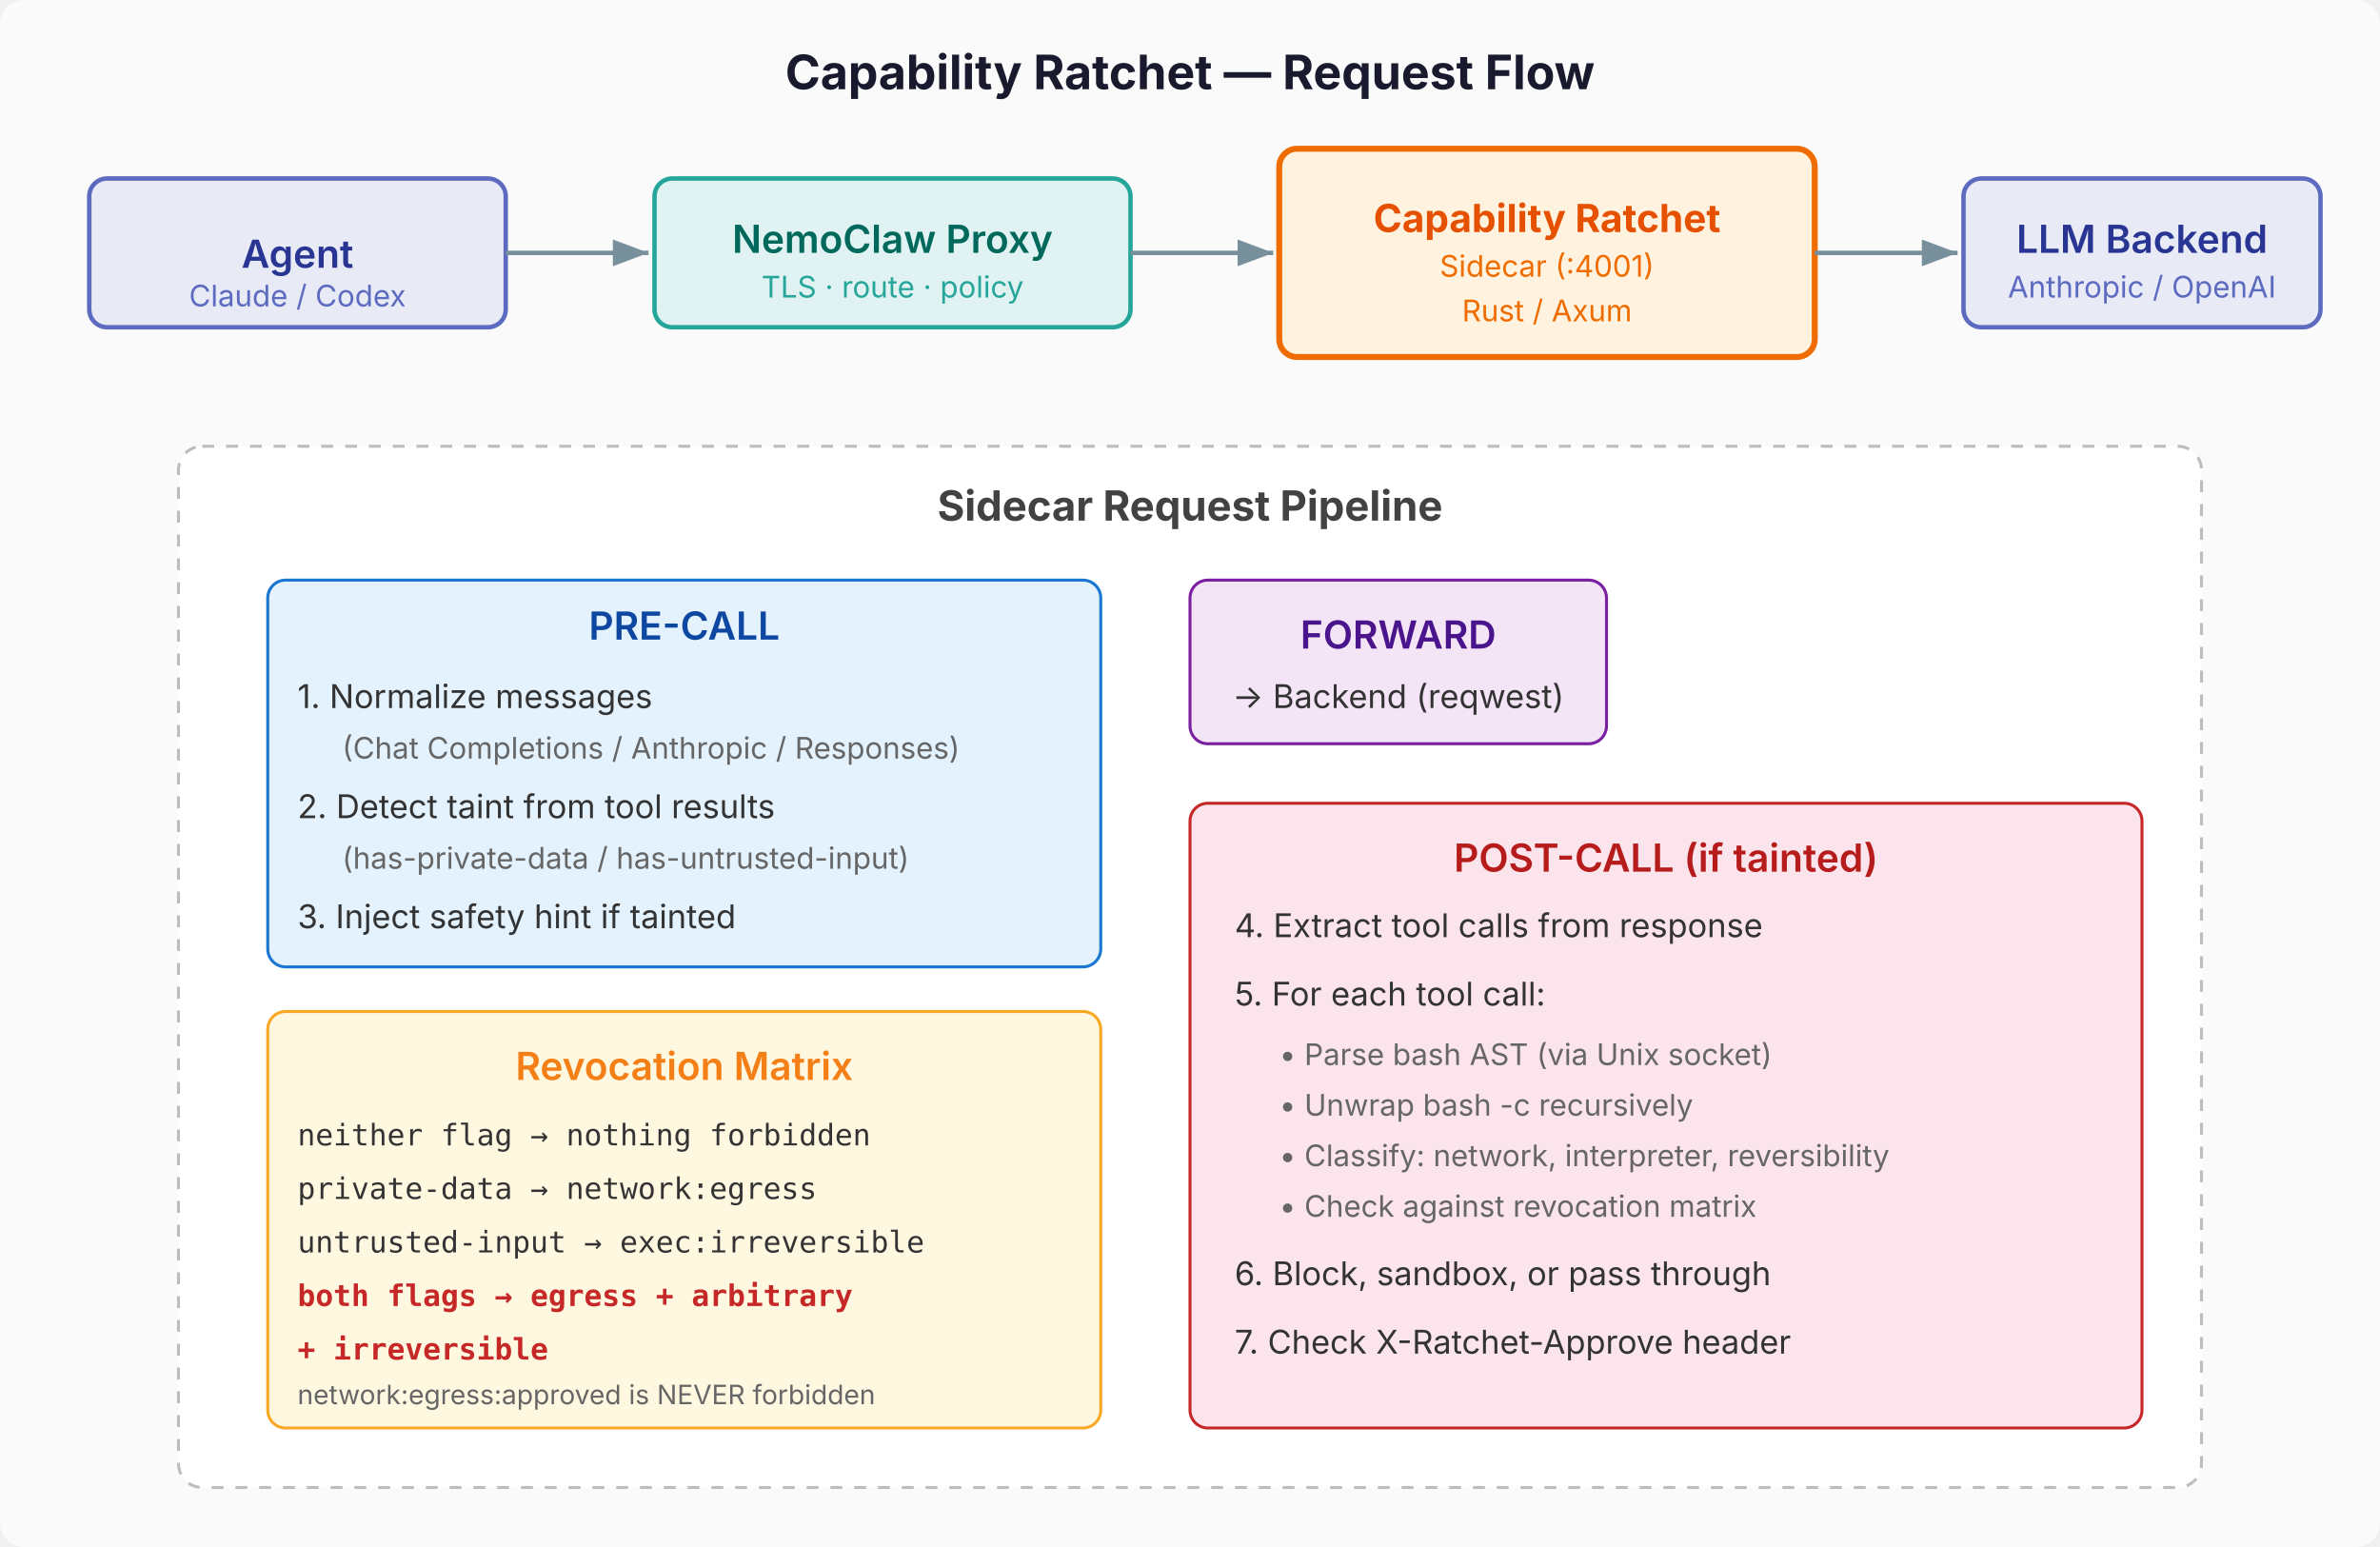
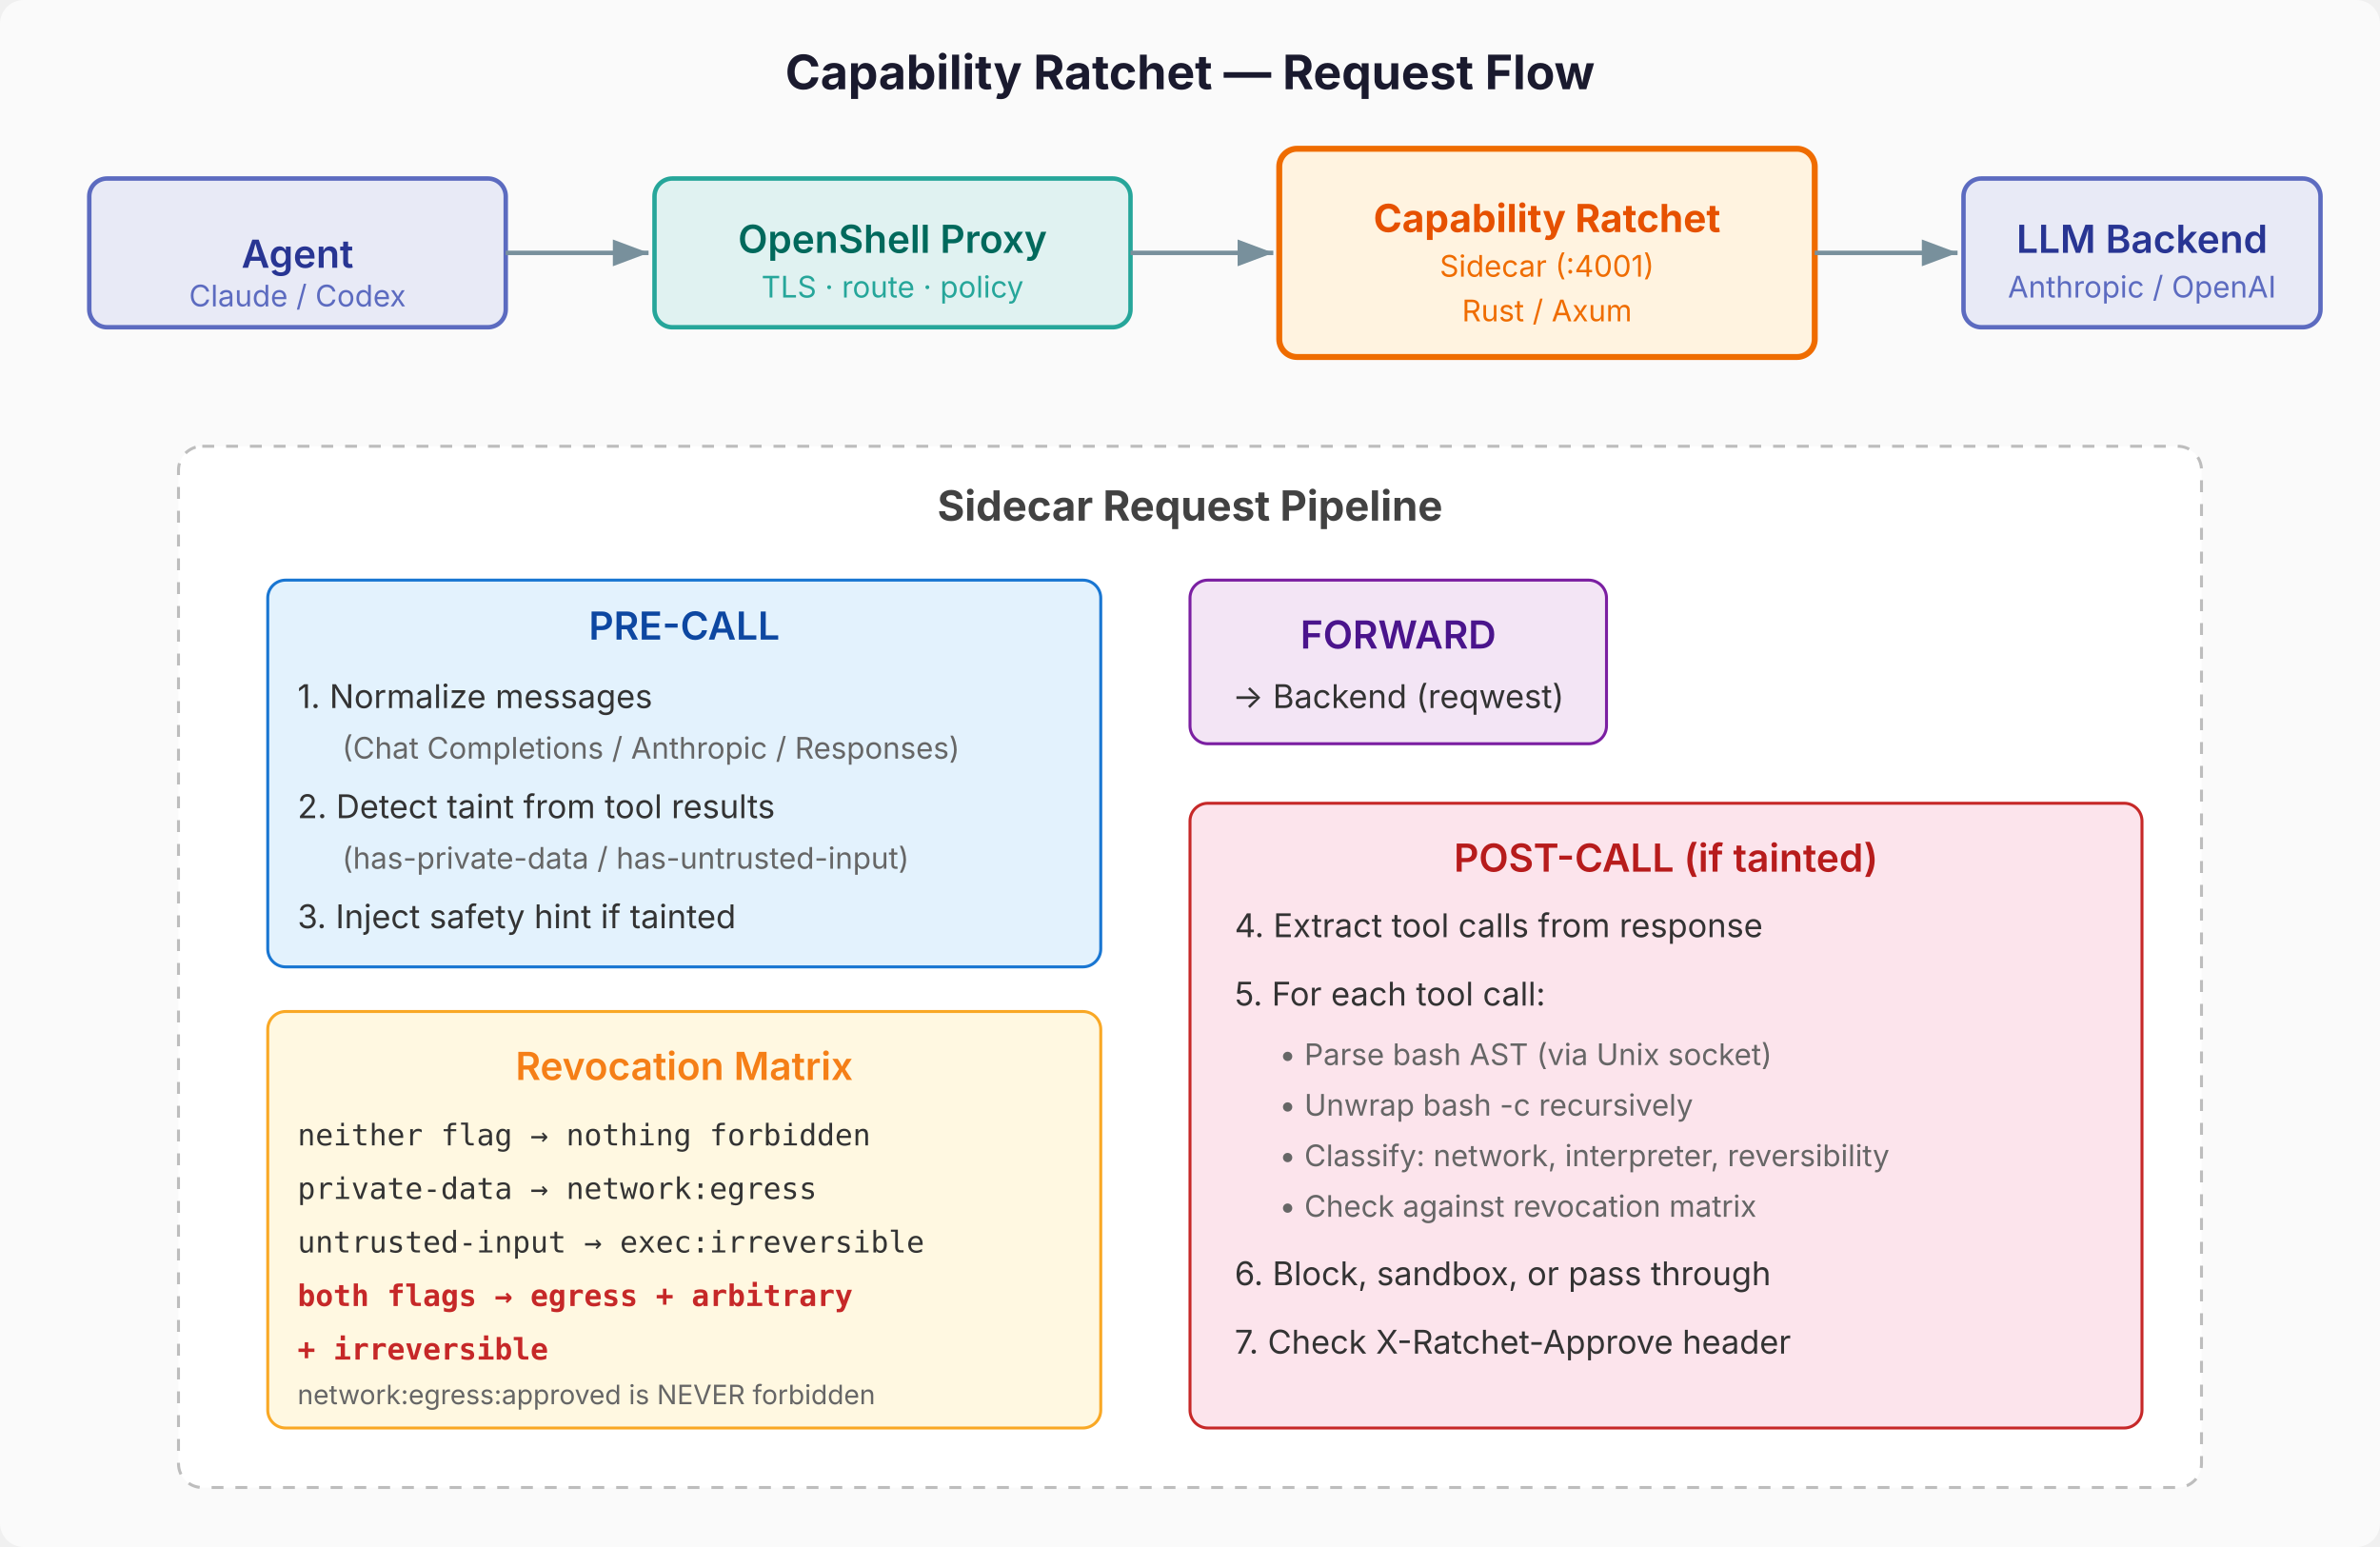
<svg xmlns="http://www.w3.org/2000/svg" viewBox="0 0 800 520" font-family="system-ui,-apple-system,sans-serif" font-size="13">
  <rect width="800" height="520" fill="#fafafa" rx="8" />
  <text x="400" y="30" text-anchor="middle" font-size="16" font-weight="bold" fill="#1a1a2e">Capability Ratchet — Request Flow</text>
  <rect x="30" y="60" width="140" height="50" rx="6" fill="#e8eaf6" stroke="#5c6bc0" stroke-width="1.5" />
  <text x="100" y="90" text-anchor="middle" font-weight="600" fill="#283593">Agent</text>
  <text x="100" y="103" text-anchor="middle" font-size="10" fill="#5c6bc0">Claude / Codex</text>
  <rect x="220" y="60" width="160" height="50" rx="6" fill="#e0f2f1" stroke="#26a69a" stroke-width="1.5" />
-   <text x="300" y="85" text-anchor="middle" font-weight="600" fill="#00695c">NemoClaw Proxy</text>
+   <text x="300" y="85" text-anchor="middle" font-weight="600" fill="#00695c">OpenShell Proxy</text>
  <text x="300" y="100" text-anchor="middle" font-size="10" fill="#26a69a">TLS · route · policy</text>
  <rect x="430" y="50" width="180" height="70" rx="6" fill="#fff3e0" stroke="#ef6c00" stroke-width="2" />
  <text x="520" y="78" text-anchor="middle" font-weight="700" fill="#e65100">Capability Ratchet</text>
  <text x="520" y="93" text-anchor="middle" font-size="10" fill="#ef6c00">Sidecar (:4001)</text>
  <text x="520" y="108" text-anchor="middle" font-size="10" fill="#ef6c00">Rust / Axum</text>
  <rect x="660" y="60" width="120" height="50" rx="6" fill="#e8eaf6" stroke="#5c6bc0" stroke-width="1.5" />
  <text x="720" y="85" text-anchor="middle" font-weight="600" fill="#283593">LLM Backend</text>
  <text x="720" y="100" text-anchor="middle" font-size="10" fill="#5c6bc0">Anthropic / OpenAI</text>
  <defs>
    <marker id="arr" markerWidth="8" markerHeight="6" refX="8" refY="3" orient="auto">
      <path d="M0,0 L8,3 L0,6" fill="#78909c" />
    </marker>
  </defs>
  <line x1="170" y1="85" x2="218" y2="85" stroke="#78909c" stroke-width="1.5" marker-end="url(#arr)" />
  <line x1="380" y1="85" x2="428" y2="85" stroke="#78909c" stroke-width="1.5" marker-end="url(#arr)" />
  <line x1="610" y1="85" x2="658" y2="85" stroke="#78909c" stroke-width="1.5" marker-end="url(#arr)" />
  <rect x="60" y="150" width="680" height="350" rx="8" fill="white" stroke="#bdbdbd" stroke-width="1" stroke-dasharray="4" />
  <text x="400" y="175" text-anchor="middle" font-size="14" font-weight="bold" fill="#424242">Sidecar Request Pipeline</text>
  <rect x="90" y="195" width="280" height="130" rx="6" fill="#e3f2fd" stroke="#1976d2" stroke-width="1" />
  <text x="230" y="215" text-anchor="middle" font-weight="600" fill="#0d47a1">PRE-CALL</text>
  <text x="100" y="238" font-size="11" fill="#333">1. Normalize messages</text>
  <text x="115" y="255" font-size="10" fill="#666">(Chat Completions / Anthropic / Responses)</text>
  <text x="100" y="275" font-size="11" fill="#333">2. Detect taint from tool results</text>
  <text x="115" y="292" font-size="10" fill="#666">(has-private-data / has-untrusted-input)</text>
  <text x="100" y="312" font-size="11" fill="#333">3. Inject safety hint if tainted</text>
  <rect x="400" y="195" width="140" height="55" rx="6" fill="#f3e5f5" stroke="#7b1fa2" stroke-width="1" />
  <text x="470" y="218" text-anchor="middle" font-weight="600" fill="#4a148c">FORWARD</text>
  <text x="470" y="238" text-anchor="middle" font-size="11" fill="#333">→ Backend (reqwest)</text>
  <rect x="400" y="270" width="320" height="210" rx="6" fill="#fce4ec" stroke="#c62828" stroke-width="1" />
  <text x="560" y="293" text-anchor="middle" font-weight="600" fill="#b71c1c">POST-CALL (if tainted)</text>
  <text x="415" y="315" font-size="11" fill="#333">4. Extract tool calls from response</text>
  <text x="415" y="338" font-size="11" fill="#333">5. For each tool call:</text>
  <text x="430" y="358" font-size="10" fill="#666">• Parse bash AST (via Unix socket)</text>
  <text x="430" y="375" font-size="10" fill="#666">• Unwrap bash -c recursively</text>
  <text x="430" y="392" font-size="10" fill="#666">• Classify: network, interpreter, reversibility</text>
  <text x="430" y="409" font-size="10" fill="#666">• Check against revocation matrix</text>
  <text x="415" y="432" font-size="11" fill="#333">6. Block, sandbox, or pass through</text>
  <text x="415" y="455" font-size="11" fill="#333">7. Check X-Ratchet-Approve header</text>
  <rect x="90" y="340" width="280" height="140" rx="6" fill="#fff8e1" stroke="#f9a825" stroke-width="1" />
  <text x="230" y="363" text-anchor="middle" font-weight="600" fill="#f57f17">Revocation Matrix</text>
  <text x="100" y="385" font-size="10" fill="#333" font-family="monospace">neither flag      → nothing forbidden</text>
  <text x="100" y="403" font-size="10" fill="#333" font-family="monospace">private-data      → network:egress</text>
  <text x="100" y="421" font-size="10" fill="#333" font-family="monospace">untrusted-input   → exec:irreversible</text>
  <text x="100" y="439" font-size="10" fill="#c62828" font-family="monospace" font-weight="600">both flags        → egress + arbitrary</text>
  <text x="100" y="457" font-size="10" fill="#c62828" font-family="monospace" font-weight="600">                    + irreversible</text>
  <text x="100" y="472" font-size="9" fill="#666">network:egress:approved is NEVER forbidden</text>
</svg>
